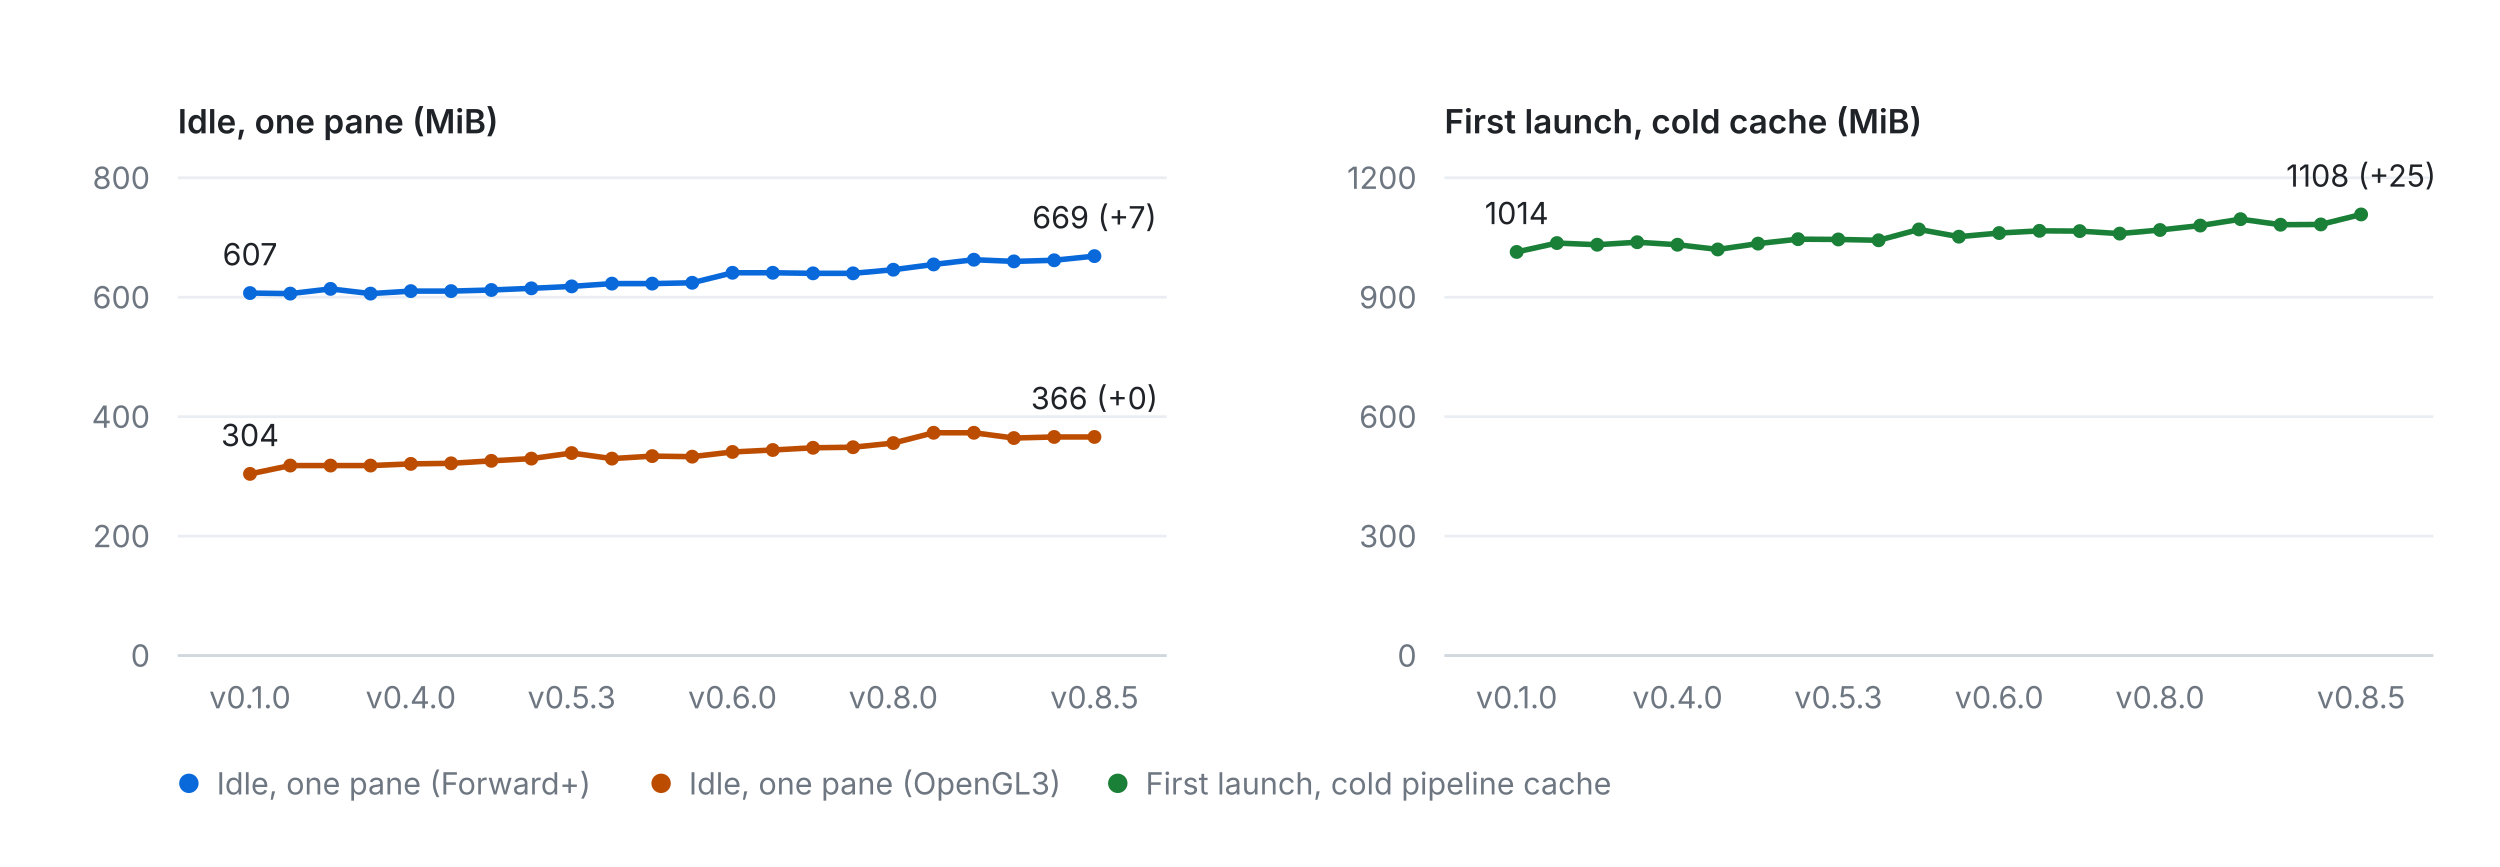
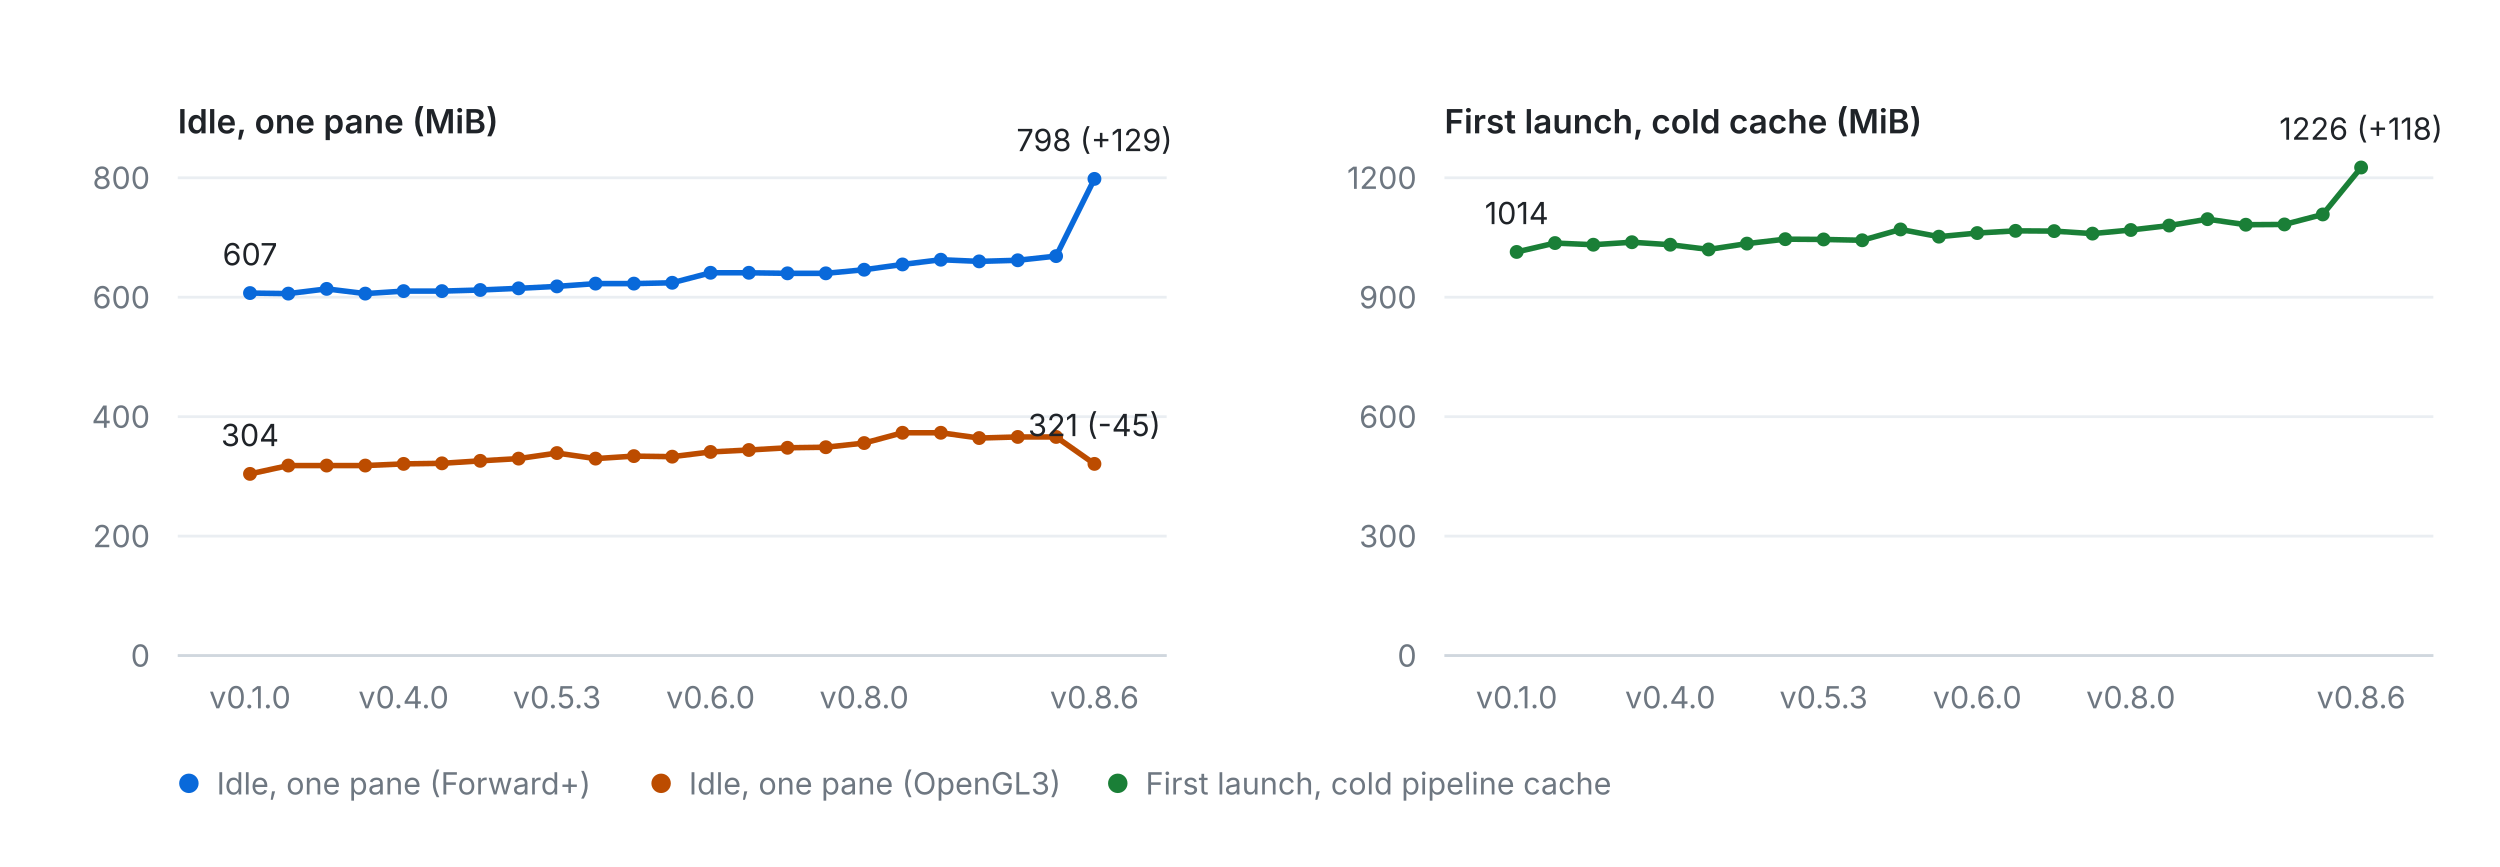
<svg xmlns="http://www.w3.org/2000/svg" viewBox="0 0 900 312" width="900" height="312" role="img" aria-labelledby="chart-title chart-desc" font-family="ui-sans-serif, system-ui, -apple-system, sans-serif">
  <style>
@media (prefers-color-scheme:dark){
.axis{stroke:#30363d}.grid{stroke:#21262d}
.txt{fill:#8b949e}.ttl,.val{fill:#e6edf3}
.s0{fill:#4493f8}
.s0l{stroke:#4493f8}
.s1{fill:#f0883e}
.s1l{stroke:#f0883e}
.s2{fill:#3fb950}
.s2l{stroke:#3fb950}
}
</style>
  <text class="ttl" x="64" y="48" fill="#1f2328" font-size="12" font-weight="600">Idle, one pane (MiB)</text>
  <line class="grid" x1="64" y1="236.0" x2="420" y2="236.0" stroke="#eaeef2" stroke-width="1" />
  <text class="txt" x="54" y="240.0" text-anchor="end" fill="#6e7781" font-size="11">0</text>
  <line class="grid" x1="64" y1="193.0" x2="420" y2="193.0" stroke="#eaeef2" stroke-width="1" />
  <text class="txt" x="54" y="197.0" text-anchor="end" fill="#6e7781" font-size="11">200</text>
  <line class="grid" x1="64" y1="150.0" x2="420" y2="150.0" stroke="#eaeef2" stroke-width="1" />
  <text class="txt" x="54" y="154.0" text-anchor="end" fill="#6e7781" font-size="11">400</text>
  <line class="grid" x1="64" y1="107.0" x2="420" y2="107.0" stroke="#eaeef2" stroke-width="1" />
  <text class="txt" x="54" y="111.0" text-anchor="end" fill="#6e7781" font-size="11">600</text>
  <line class="grid" x1="64" y1="64.0" x2="420" y2="64.0" stroke="#eaeef2" stroke-width="1" />
  <text class="txt" x="54" y="68.0" text-anchor="end" fill="#6e7781" font-size="11">800</text>
  <line class="axis" x1="64" y1="236" x2="420" y2="236" stroke="#d0d7de" stroke-width="1" />
  <text class="txt" x="90.0" y="255" text-anchor="middle" fill="#6e7781" font-size="11">v0.1.0</text>
-   <text class="txt" x="147.9" y="255" text-anchor="middle" fill="#6e7781" font-size="11">v0.4.0</text>
-   <text class="txt" x="205.8" y="255" text-anchor="middle" fill="#6e7781" font-size="11">v0.5.3</text>
-   <text class="txt" x="263.7" y="255" text-anchor="middle" fill="#6e7781" font-size="11">v0.6.0</text>
-   <text class="txt" x="321.6" y="255" text-anchor="middle" fill="#6e7781" font-size="11">v0.8.0</text>
-   <text class="txt" x="394.0" y="255" text-anchor="middle" fill="#6e7781" font-size="11">v0.8.5</text>
-   <path class="s0l" d="M90.0,105.5 L104.5,105.7 L119.0,104.0 L133.4,105.7 L147.9,104.8 L162.4,104.8 L176.9,104.4 L191.3,103.8 L205.8,103.1 L220.3,102.1 L234.8,102.1 L249.2,101.8 L263.7,98.2 L278.2,98.2 L292.7,98.4 L307.1,98.4 L321.6,97.1 L336.1,95.2 L350.6,93.5 L365.0,94.1 L379.5,93.7 L394.0,92.2" fill="none" stroke="#0969da" stroke-width="2" stroke-linejoin="round" />
+   <text class="txt" x="145.3" y="255" text-anchor="middle" fill="#6e7781" font-size="11">v0.4.0</text>
+   <text class="txt" x="200.5" y="255" text-anchor="middle" fill="#6e7781" font-size="11">v0.5.3</text>
+   <text class="txt" x="255.8" y="255" text-anchor="middle" fill="#6e7781" font-size="11">v0.6.0</text>
+   <text class="txt" x="311.1" y="255" text-anchor="middle" fill="#6e7781" font-size="11">v0.8.0</text>
+   <text class="txt" x="394.0" y="255" text-anchor="middle" fill="#6e7781" font-size="11">v0.8.6</text>
+   <path class="s0l" d="M90.0,105.5 L103.8,105.7 L117.6,104.0 L131.5,105.7 L145.3,104.8 L159.1,104.8 L172.9,104.4 L186.7,103.8 L200.5,103.1 L214.4,102.1 L228.2,102.1 L242.0,101.8 L255.8,98.2 L269.6,98.2 L283.5,98.4 L297.3,98.4 L311.1,97.1 L324.9,95.2 L338.7,93.5 L352.5,94.1 L366.4,93.7 L380.2,92.2 L394.0,64.4" fill="none" stroke="#0969da" stroke-width="2" stroke-linejoin="round" />
  <circle class="s0" cx="90.0" cy="105.5" r="2.5" fill="#0969da" />
  <text class="val" x="90.0" y="95.5" text-anchor="middle" fill="#1f2328" font-size="11">607</text>
-   <circle class="s0" cx="104.5" cy="105.7" r="2.5" fill="#0969da" />
-   <circle class="s0" cx="119.0" cy="104.0" r="2.5" fill="#0969da" />
-   <circle class="s0" cx="133.4" cy="105.7" r="2.5" fill="#0969da" />
-   <circle class="s0" cx="147.9" cy="104.8" r="2.5" fill="#0969da" />
-   <circle class="s0" cx="162.4" cy="104.8" r="2.5" fill="#0969da" />
-   <circle class="s0" cx="176.9" cy="104.4" r="2.5" fill="#0969da" />
-   <circle class="s0" cx="191.3" cy="103.8" r="2.5" fill="#0969da" />
-   <circle class="s0" cx="205.8" cy="103.1" r="2.5" fill="#0969da" />
-   <circle class="s0" cx="220.3" cy="102.1" r="2.5" fill="#0969da" />
-   <circle class="s0" cx="234.8" cy="102.1" r="2.5" fill="#0969da" />
-   <circle class="s0" cx="249.2" cy="101.8" r="2.5" fill="#0969da" />
-   <circle class="s0" cx="263.7" cy="98.2" r="2.5" fill="#0969da" />
-   <circle class="s0" cx="278.2" cy="98.2" r="2.5" fill="#0969da" />
-   <circle class="s0" cx="292.7" cy="98.4" r="2.5" fill="#0969da" />
-   <circle class="s0" cx="307.1" cy="98.4" r="2.5" fill="#0969da" />
-   <circle class="s0" cx="321.6" cy="97.1" r="2.5" fill="#0969da" />
-   <circle class="s0" cx="336.1" cy="95.2" r="2.5" fill="#0969da" />
-   <circle class="s0" cx="350.6" cy="93.5" r="2.5" fill="#0969da" />
-   <circle class="s0" cx="365.0" cy="94.1" r="2.5" fill="#0969da" />
-   <circle class="s0" cx="379.5" cy="93.7" r="2.5" fill="#0969da" />
-   <circle class="s0" cx="394.0" cy="92.2" r="2.5" fill="#0969da" />
-   <text class="val" x="394.0" y="82.2" text-anchor="middle" fill="#1f2328" font-size="11">669 (+7)</text>
-   <path class="s1l" d="M90.0,170.6 L104.5,167.6 L119.0,167.6 L133.4,167.6 L147.9,167.0 L162.4,166.8 L176.9,165.9 L191.3,165.1 L205.8,163.1 L220.3,165.1 L234.8,164.2 L249.2,164.4 L263.7,162.7 L278.2,162.0 L292.7,161.2 L307.1,161.0 L321.6,159.5 L336.1,155.8 L350.6,155.8 L365.0,157.7 L379.5,157.3 L394.0,157.3" fill="none" stroke="#bc4c00" stroke-width="2" stroke-linejoin="round" />
+   <circle class="s0" cx="103.8" cy="105.7" r="2.5" fill="#0969da" />
+   <circle class="s0" cx="117.6" cy="104.0" r="2.5" fill="#0969da" />
+   <circle class="s0" cx="131.5" cy="105.7" r="2.5" fill="#0969da" />
+   <circle class="s0" cx="145.3" cy="104.8" r="2.5" fill="#0969da" />
+   <circle class="s0" cx="159.1" cy="104.8" r="2.5" fill="#0969da" />
+   <circle class="s0" cx="172.9" cy="104.4" r="2.5" fill="#0969da" />
+   <circle class="s0" cx="186.7" cy="103.8" r="2.5" fill="#0969da" />
+   <circle class="s0" cx="200.5" cy="103.1" r="2.5" fill="#0969da" />
+   <circle class="s0" cx="214.4" cy="102.1" r="2.5" fill="#0969da" />
+   <circle class="s0" cx="228.2" cy="102.1" r="2.5" fill="#0969da" />
+   <circle class="s0" cx="242.0" cy="101.8" r="2.5" fill="#0969da" />
+   <circle class="s0" cx="255.8" cy="98.2" r="2.5" fill="#0969da" />
+   <circle class="s0" cx="269.6" cy="98.2" r="2.5" fill="#0969da" />
+   <circle class="s0" cx="283.5" cy="98.4" r="2.5" fill="#0969da" />
+   <circle class="s0" cx="297.3" cy="98.4" r="2.5" fill="#0969da" />
+   <circle class="s0" cx="311.1" cy="97.1" r="2.5" fill="#0969da" />
+   <circle class="s0" cx="324.9" cy="95.2" r="2.5" fill="#0969da" />
+   <circle class="s0" cx="338.7" cy="93.5" r="2.5" fill="#0969da" />
+   <circle class="s0" cx="352.5" cy="94.1" r="2.5" fill="#0969da" />
+   <circle class="s0" cx="366.4" cy="93.7" r="2.5" fill="#0969da" />
+   <circle class="s0" cx="380.2" cy="92.2" r="2.5" fill="#0969da" />
+   <circle class="s0" cx="394.0" cy="64.4" r="2.5" fill="#0969da" />
+   <text class="val" x="394.0" y="54.4" text-anchor="middle" fill="#1f2328" font-size="11">798 (+129)</text>
+   <path class="s1l" d="M90.0,170.6 L103.8,167.6 L117.6,167.6 L131.5,167.6 L145.3,167.0 L159.1,166.8 L172.9,165.9 L186.7,165.1 L200.5,163.1 L214.4,165.1 L228.2,164.2 L242.0,164.4 L255.8,162.7 L269.6,162.0 L283.5,161.2 L297.3,161.0 L311.1,159.5 L324.9,155.8 L338.7,155.8 L352.5,157.7 L366.4,157.3 L380.2,157.3 L394.0,167.0" fill="none" stroke="#bc4c00" stroke-width="2" stroke-linejoin="round" />
  <circle class="s1" cx="90.0" cy="170.6" r="2.5" fill="#bc4c00" />
  <text class="val" x="90.0" y="160.6" text-anchor="middle" fill="#1f2328" font-size="11">304</text>
-   <circle class="s1" cx="104.5" cy="167.6" r="2.5" fill="#bc4c00" />
-   <circle class="s1" cx="119.0" cy="167.6" r="2.5" fill="#bc4c00" />
-   <circle class="s1" cx="133.4" cy="167.6" r="2.5" fill="#bc4c00" />
-   <circle class="s1" cx="147.9" cy="167.0" r="2.5" fill="#bc4c00" />
-   <circle class="s1" cx="162.4" cy="166.8" r="2.5" fill="#bc4c00" />
-   <circle class="s1" cx="176.9" cy="165.9" r="2.5" fill="#bc4c00" />
-   <circle class="s1" cx="191.3" cy="165.1" r="2.5" fill="#bc4c00" />
-   <circle class="s1" cx="205.8" cy="163.1" r="2.5" fill="#bc4c00" />
-   <circle class="s1" cx="220.3" cy="165.1" r="2.5" fill="#bc4c00" />
-   <circle class="s1" cx="234.8" cy="164.2" r="2.5" fill="#bc4c00" />
-   <circle class="s1" cx="249.2" cy="164.4" r="2.5" fill="#bc4c00" />
-   <circle class="s1" cx="263.7" cy="162.7" r="2.5" fill="#bc4c00" />
-   <circle class="s1" cx="278.2" cy="162.0" r="2.5" fill="#bc4c00" />
-   <circle class="s1" cx="292.7" cy="161.2" r="2.5" fill="#bc4c00" />
-   <circle class="s1" cx="307.1" cy="161.0" r="2.5" fill="#bc4c00" />
-   <circle class="s1" cx="321.6" cy="159.5" r="2.5" fill="#bc4c00" />
-   <circle class="s1" cx="336.1" cy="155.8" r="2.5" fill="#bc4c00" />
-   <circle class="s1" cx="350.6" cy="155.8" r="2.5" fill="#bc4c00" />
-   <circle class="s1" cx="365.0" cy="157.7" r="2.5" fill="#bc4c00" />
-   <circle class="s1" cx="379.5" cy="157.3" r="2.5" fill="#bc4c00" />
-   <circle class="s1" cx="394.0" cy="157.3" r="2.5" fill="#bc4c00" />
-   <text class="val" x="394.0" y="147.3" text-anchor="middle" fill="#1f2328" font-size="11">366 (+0)</text>
+   <circle class="s1" cx="103.8" cy="167.6" r="2.5" fill="#bc4c00" />
+   <circle class="s1" cx="117.6" cy="167.6" r="2.5" fill="#bc4c00" />
+   <circle class="s1" cx="131.5" cy="167.6" r="2.5" fill="#bc4c00" />
+   <circle class="s1" cx="145.3" cy="167.0" r="2.5" fill="#bc4c00" />
+   <circle class="s1" cx="159.1" cy="166.8" r="2.5" fill="#bc4c00" />
+   <circle class="s1" cx="172.9" cy="165.9" r="2.5" fill="#bc4c00" />
+   <circle class="s1" cx="186.7" cy="165.1" r="2.5" fill="#bc4c00" />
+   <circle class="s1" cx="200.5" cy="163.1" r="2.5" fill="#bc4c00" />
+   <circle class="s1" cx="214.4" cy="165.1" r="2.5" fill="#bc4c00" />
+   <circle class="s1" cx="228.2" cy="164.2" r="2.5" fill="#bc4c00" />
+   <circle class="s1" cx="242.0" cy="164.4" r="2.5" fill="#bc4c00" />
+   <circle class="s1" cx="255.8" cy="162.7" r="2.5" fill="#bc4c00" />
+   <circle class="s1" cx="269.6" cy="162.0" r="2.5" fill="#bc4c00" />
+   <circle class="s1" cx="283.5" cy="161.2" r="2.5" fill="#bc4c00" />
+   <circle class="s1" cx="297.3" cy="161.0" r="2.5" fill="#bc4c00" />
+   <circle class="s1" cx="311.1" cy="159.5" r="2.5" fill="#bc4c00" />
+   <circle class="s1" cx="324.9" cy="155.8" r="2.5" fill="#bc4c00" />
+   <circle class="s1" cx="338.7" cy="155.8" r="2.5" fill="#bc4c00" />
+   <circle class="s1" cx="352.5" cy="157.7" r="2.5" fill="#bc4c00" />
+   <circle class="s1" cx="366.4" cy="157.3" r="2.5" fill="#bc4c00" />
+   <circle class="s1" cx="380.2" cy="157.3" r="2.5" fill="#bc4c00" />
+   <circle class="s1" cx="394.0" cy="167.0" r="2.5" fill="#bc4c00" />
+   <text class="val" x="394.0" y="157.0" text-anchor="middle" fill="#1f2328" font-size="11">321 (-45)</text>
  <text class="ttl" x="520" y="48" fill="#1f2328" font-size="12" font-weight="600">First launch, cold cache (MiB)</text>
  <line class="grid" x1="520" y1="236.0" x2="876" y2="236.0" stroke="#eaeef2" stroke-width="1" />
  <text class="txt" x="510" y="240.0" text-anchor="end" fill="#6e7781" font-size="11">0</text>
  <line class="grid" x1="520" y1="193.0" x2="876" y2="193.0" stroke="#eaeef2" stroke-width="1" />
  <text class="txt" x="510" y="197.0" text-anchor="end" fill="#6e7781" font-size="11">300</text>
  <line class="grid" x1="520" y1="150.0" x2="876" y2="150.0" stroke="#eaeef2" stroke-width="1" />
  <text class="txt" x="510" y="154.0" text-anchor="end" fill="#6e7781" font-size="11">600</text>
  <line class="grid" x1="520" y1="107.0" x2="876" y2="107.0" stroke="#eaeef2" stroke-width="1" />
  <text class="txt" x="510" y="111.0" text-anchor="end" fill="#6e7781" font-size="11">900</text>
  <line class="grid" x1="520" y1="64.0" x2="876" y2="64.0" stroke="#eaeef2" stroke-width="1" />
  <text class="txt" x="510" y="68.0" text-anchor="end" fill="#6e7781" font-size="11">1200</text>
  <line class="axis" x1="520" y1="236" x2="876" y2="236" stroke="#d0d7de" stroke-width="1" />
  <text class="txt" x="546.0" y="255" text-anchor="middle" fill="#6e7781" font-size="11">v0.1.0</text>
-   <text class="txt" x="603.9" y="255" text-anchor="middle" fill="#6e7781" font-size="11">v0.4.0</text>
-   <text class="txt" x="661.8" y="255" text-anchor="middle" fill="#6e7781" font-size="11">v0.5.3</text>
-   <text class="txt" x="719.7" y="255" text-anchor="middle" fill="#6e7781" font-size="11">v0.6.0</text>
-   <text class="txt" x="777.6" y="255" text-anchor="middle" fill="#6e7781" font-size="11">v0.8.0</text>
-   <text class="txt" x="850.0" y="255" text-anchor="middle" fill="#6e7781" font-size="11">v0.8.5</text>
-   <path class="s2l" d="M546.0,90.7 L560.5,87.5 L575.0,88.1 L589.4,87.2 L603.9,88.1 L618.4,89.8 L632.9,87.7 L647.3,86.1 L661.8,86.2 L676.3,86.5 L690.8,82.6 L705.2,85.2 L719.7,83.9 L734.2,83.1 L748.7,83.2 L763.1,84.1 L777.6,82.8 L792.1,81.2 L806.6,78.9 L821.0,80.9 L835.5,80.8 L850.0,77.2" fill="none" stroke="#1a7f37" stroke-width="2" stroke-linejoin="round" />
+   <text class="txt" x="601.3" y="255" text-anchor="middle" fill="#6e7781" font-size="11">v0.4.0</text>
+   <text class="txt" x="656.5" y="255" text-anchor="middle" fill="#6e7781" font-size="11">v0.5.3</text>
+   <text class="txt" x="711.8" y="255" text-anchor="middle" fill="#6e7781" font-size="11">v0.6.0</text>
+   <text class="txt" x="767.1" y="255" text-anchor="middle" fill="#6e7781" font-size="11">v0.8.0</text>
+   <text class="txt" x="850.0" y="255" text-anchor="middle" fill="#6e7781" font-size="11">v0.8.6</text>
+   <path class="s2l" d="M546.0,90.7 L559.8,87.5 L573.6,88.1 L587.5,87.2 L601.3,88.1 L615.1,89.8 L628.9,87.7 L642.7,86.1 L656.5,86.2 L670.4,86.5 L684.2,82.6 L698.0,85.2 L711.8,83.9 L725.6,83.1 L739.5,83.2 L753.3,84.1 L767.1,82.8 L780.9,81.2 L794.7,78.9 L808.5,80.9 L822.4,80.8 L836.2,77.2 L850.0,60.3" fill="none" stroke="#1a7f37" stroke-width="2" stroke-linejoin="round" />
  <circle class="s2" cx="546.0" cy="90.7" r="2.5" fill="#1a7f37" />
  <text class="val" x="546.0" y="80.7" text-anchor="middle" fill="#1f2328" font-size="11">1014</text>
-   <circle class="s2" cx="560.5" cy="87.5" r="2.5" fill="#1a7f37" />
-   <circle class="s2" cx="575.0" cy="88.1" r="2.5" fill="#1a7f37" />
-   <circle class="s2" cx="589.4" cy="87.2" r="2.5" fill="#1a7f37" />
-   <circle class="s2" cx="603.9" cy="88.1" r="2.5" fill="#1a7f37" />
-   <circle class="s2" cx="618.4" cy="89.8" r="2.5" fill="#1a7f37" />
-   <circle class="s2" cx="632.9" cy="87.7" r="2.5" fill="#1a7f37" />
-   <circle class="s2" cx="647.3" cy="86.1" r="2.5" fill="#1a7f37" />
-   <circle class="s2" cx="661.8" cy="86.2" r="2.5" fill="#1a7f37" />
-   <circle class="s2" cx="676.3" cy="86.5" r="2.5" fill="#1a7f37" />
-   <circle class="s2" cx="690.8" cy="82.6" r="2.5" fill="#1a7f37" />
-   <circle class="s2" cx="705.2" cy="85.2" r="2.5" fill="#1a7f37" />
-   <circle class="s2" cx="719.7" cy="83.9" r="2.5" fill="#1a7f37" />
-   <circle class="s2" cx="734.2" cy="83.1" r="2.5" fill="#1a7f37" />
-   <circle class="s2" cx="748.7" cy="83.2" r="2.5" fill="#1a7f37" />
-   <circle class="s2" cx="763.1" cy="84.1" r="2.5" fill="#1a7f37" />
-   <circle class="s2" cx="777.6" cy="82.8" r="2.5" fill="#1a7f37" />
-   <circle class="s2" cx="792.1" cy="81.2" r="2.5" fill="#1a7f37" />
-   <circle class="s2" cx="806.6" cy="78.9" r="2.5" fill="#1a7f37" />
-   <circle class="s2" cx="821.0" cy="80.9" r="2.5" fill="#1a7f37" />
-   <circle class="s2" cx="835.5" cy="80.8" r="2.5" fill="#1a7f37" />
-   <circle class="s2" cx="850.0" cy="77.2" r="2.5" fill="#1a7f37" />
-   <text class="val" x="850.0" y="67.2" text-anchor="middle" fill="#1f2328" font-size="11">1108 (+25)</text>
+   <circle class="s2" cx="559.8" cy="87.5" r="2.5" fill="#1a7f37" />
+   <circle class="s2" cx="573.6" cy="88.1" r="2.5" fill="#1a7f37" />
+   <circle class="s2" cx="587.5" cy="87.2" r="2.5" fill="#1a7f37" />
+   <circle class="s2" cx="601.3" cy="88.1" r="2.5" fill="#1a7f37" />
+   <circle class="s2" cx="615.1" cy="89.8" r="2.5" fill="#1a7f37" />
+   <circle class="s2" cx="628.9" cy="87.7" r="2.5" fill="#1a7f37" />
+   <circle class="s2" cx="642.7" cy="86.1" r="2.5" fill="#1a7f37" />
+   <circle class="s2" cx="656.5" cy="86.2" r="2.5" fill="#1a7f37" />
+   <circle class="s2" cx="670.4" cy="86.5" r="2.5" fill="#1a7f37" />
+   <circle class="s2" cx="684.2" cy="82.6" r="2.5" fill="#1a7f37" />
+   <circle class="s2" cx="698.0" cy="85.2" r="2.5" fill="#1a7f37" />
+   <circle class="s2" cx="711.8" cy="83.9" r="2.5" fill="#1a7f37" />
+   <circle class="s2" cx="725.6" cy="83.1" r="2.5" fill="#1a7f37" />
+   <circle class="s2" cx="739.5" cy="83.2" r="2.5" fill="#1a7f37" />
+   <circle class="s2" cx="753.3" cy="84.1" r="2.5" fill="#1a7f37" />
+   <circle class="s2" cx="767.1" cy="82.8" r="2.5" fill="#1a7f37" />
+   <circle class="s2" cx="780.9" cy="81.2" r="2.5" fill="#1a7f37" />
+   <circle class="s2" cx="794.7" cy="78.9" r="2.5" fill="#1a7f37" />
+   <circle class="s2" cx="808.5" cy="80.9" r="2.5" fill="#1a7f37" />
+   <circle class="s2" cx="822.4" cy="80.8" r="2.5" fill="#1a7f37" />
+   <circle class="s2" cx="836.2" cy="77.2" r="2.5" fill="#1a7f37" />
+   <circle class="s2" cx="850.0" cy="60.3" r="2.5" fill="#1a7f37" />
+   <text class="val" x="850.0" y="50.3" text-anchor="middle" fill="#1f2328" font-size="11">1226 (+118)</text>
  <circle class="s0" cx="68" cy="282" r="3.5" fill="#0969da" />
  <text class="txt" x="78" y="286" fill="#6e7781" font-size="11">Idle, one pane (Forward+)</text>
  <circle class="s1" cx="238.0" cy="282" r="3.5" fill="#bc4c00" />
  <text class="txt" x="248.0" y="286" fill="#6e7781" font-size="11">Idle, one pane (OpenGL3)</text>
  <circle class="s2" cx="402.4" cy="282" r="3.5" fill="#1a7f37" />
  <text class="txt" x="412.4" y="286" fill="#6e7781" font-size="11">First launch, cold pipeline cache</text>
</svg>
